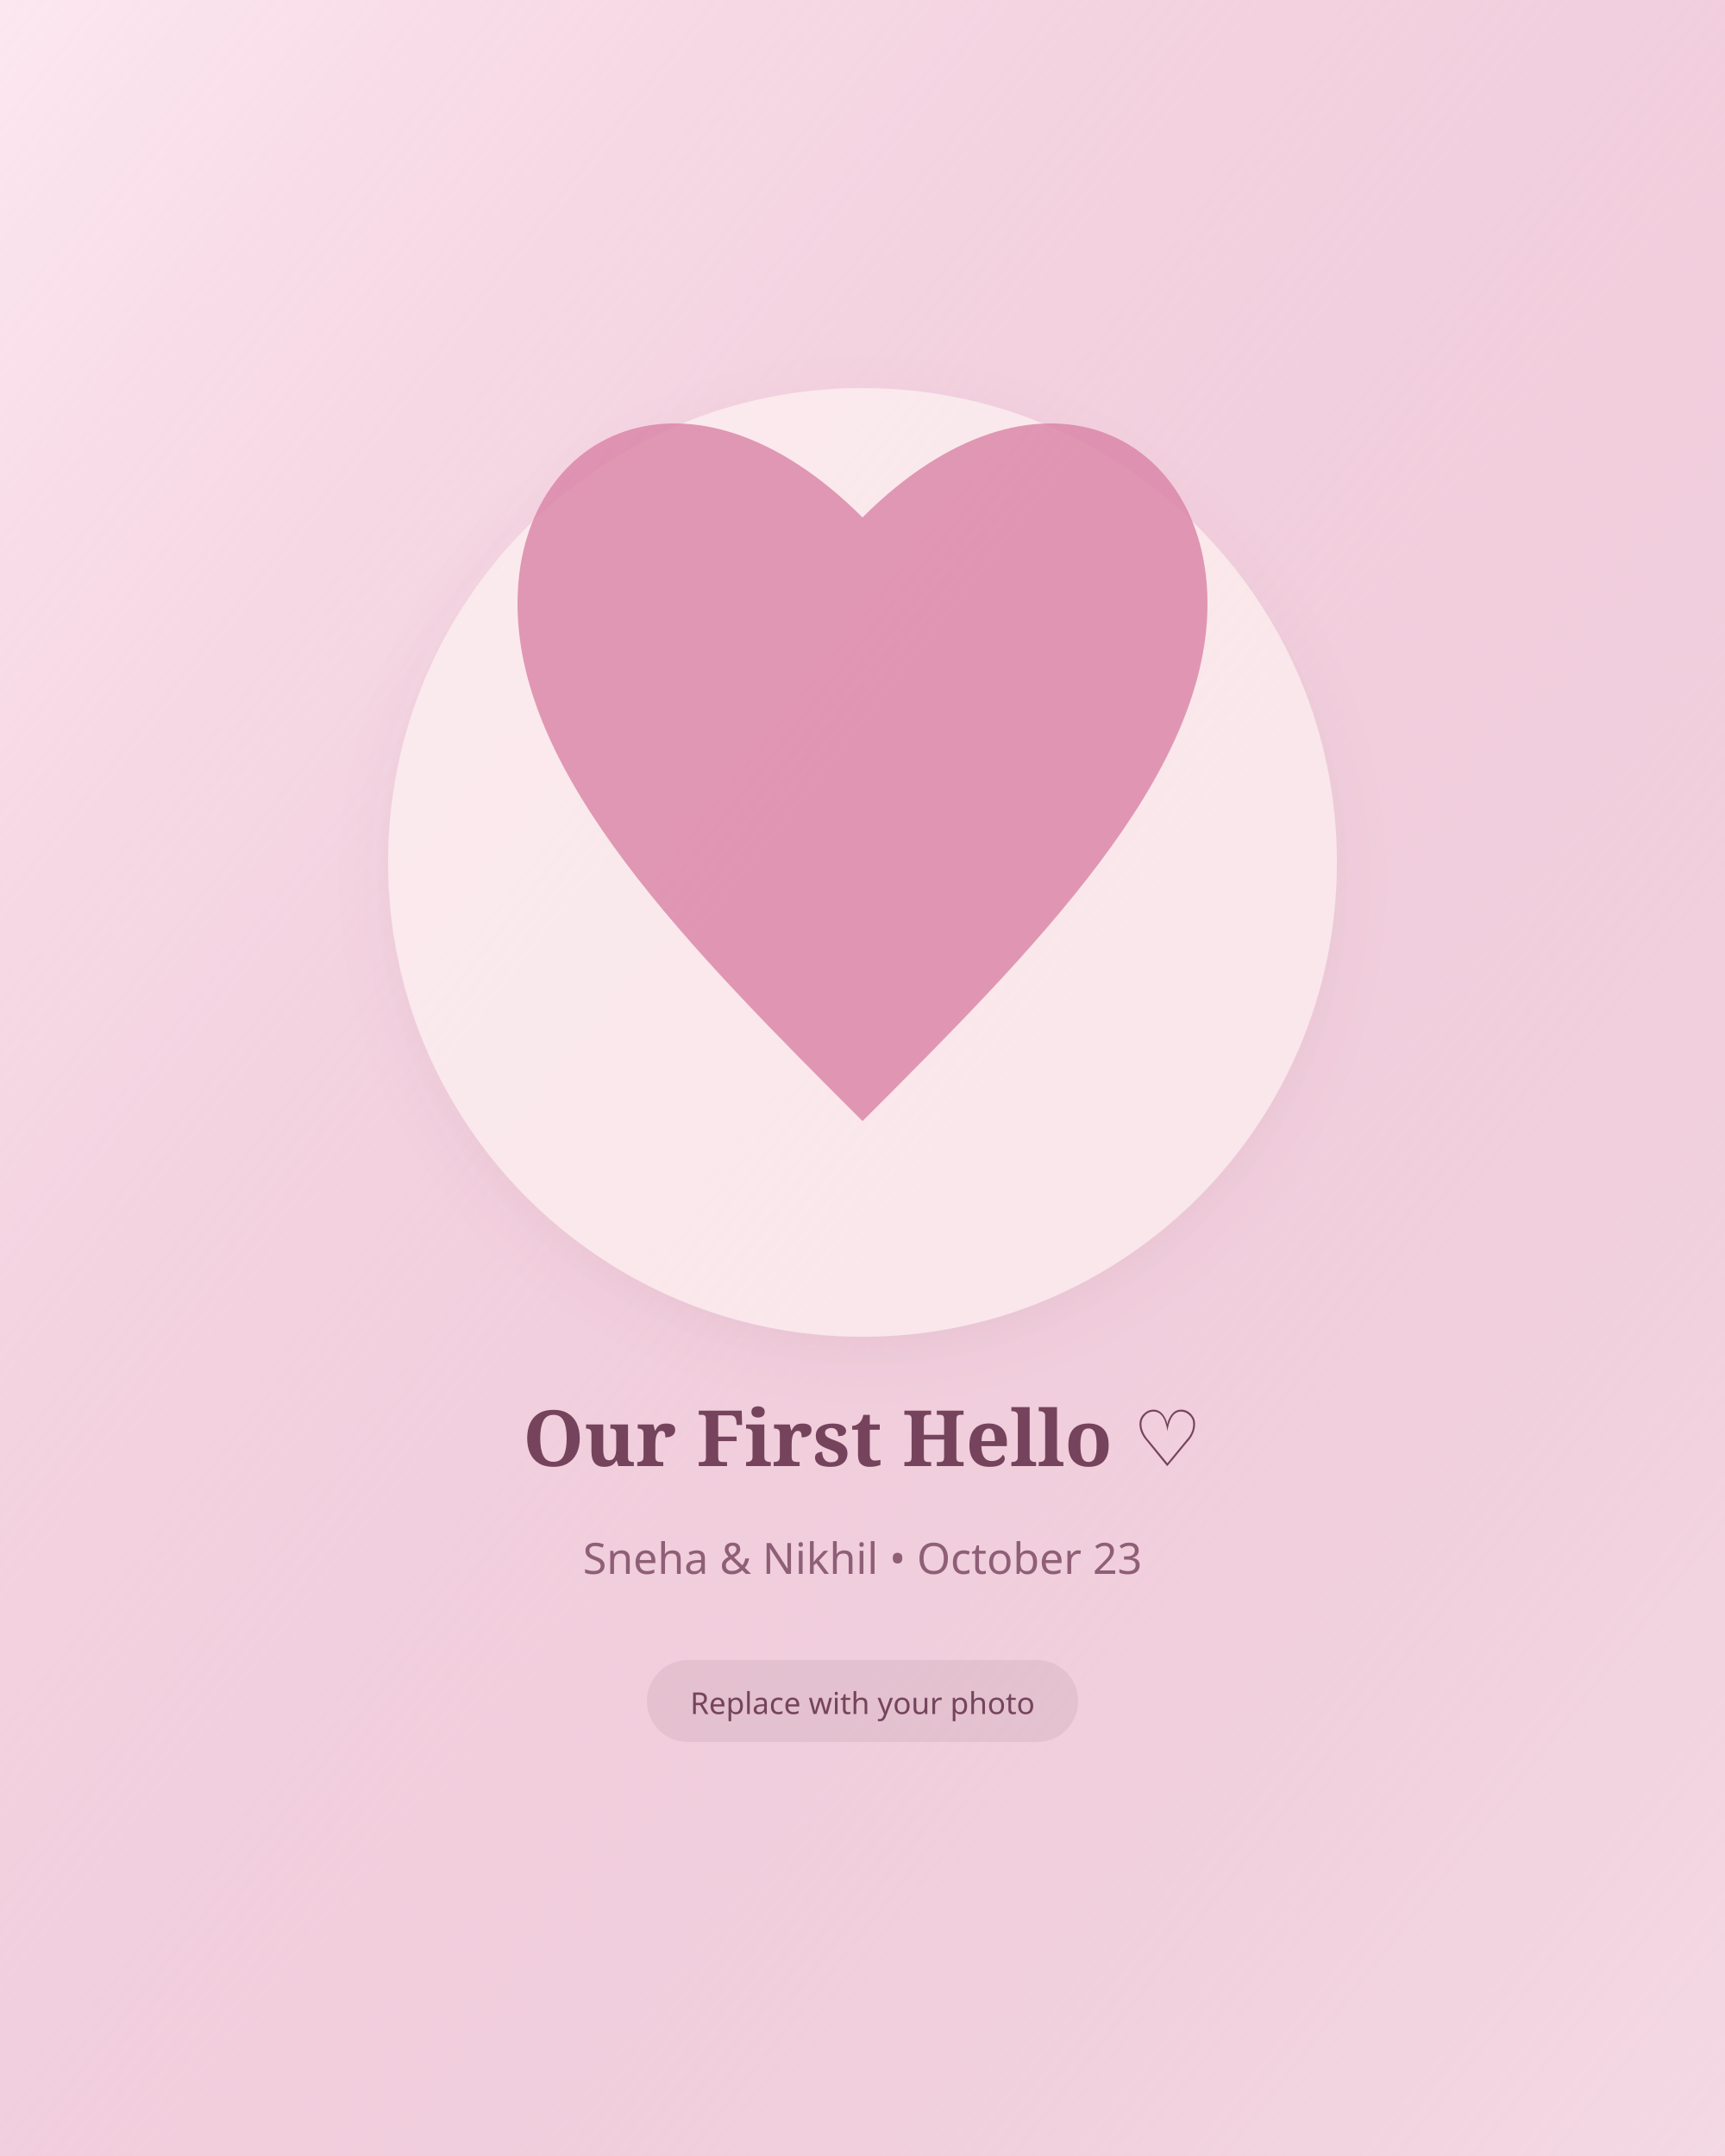
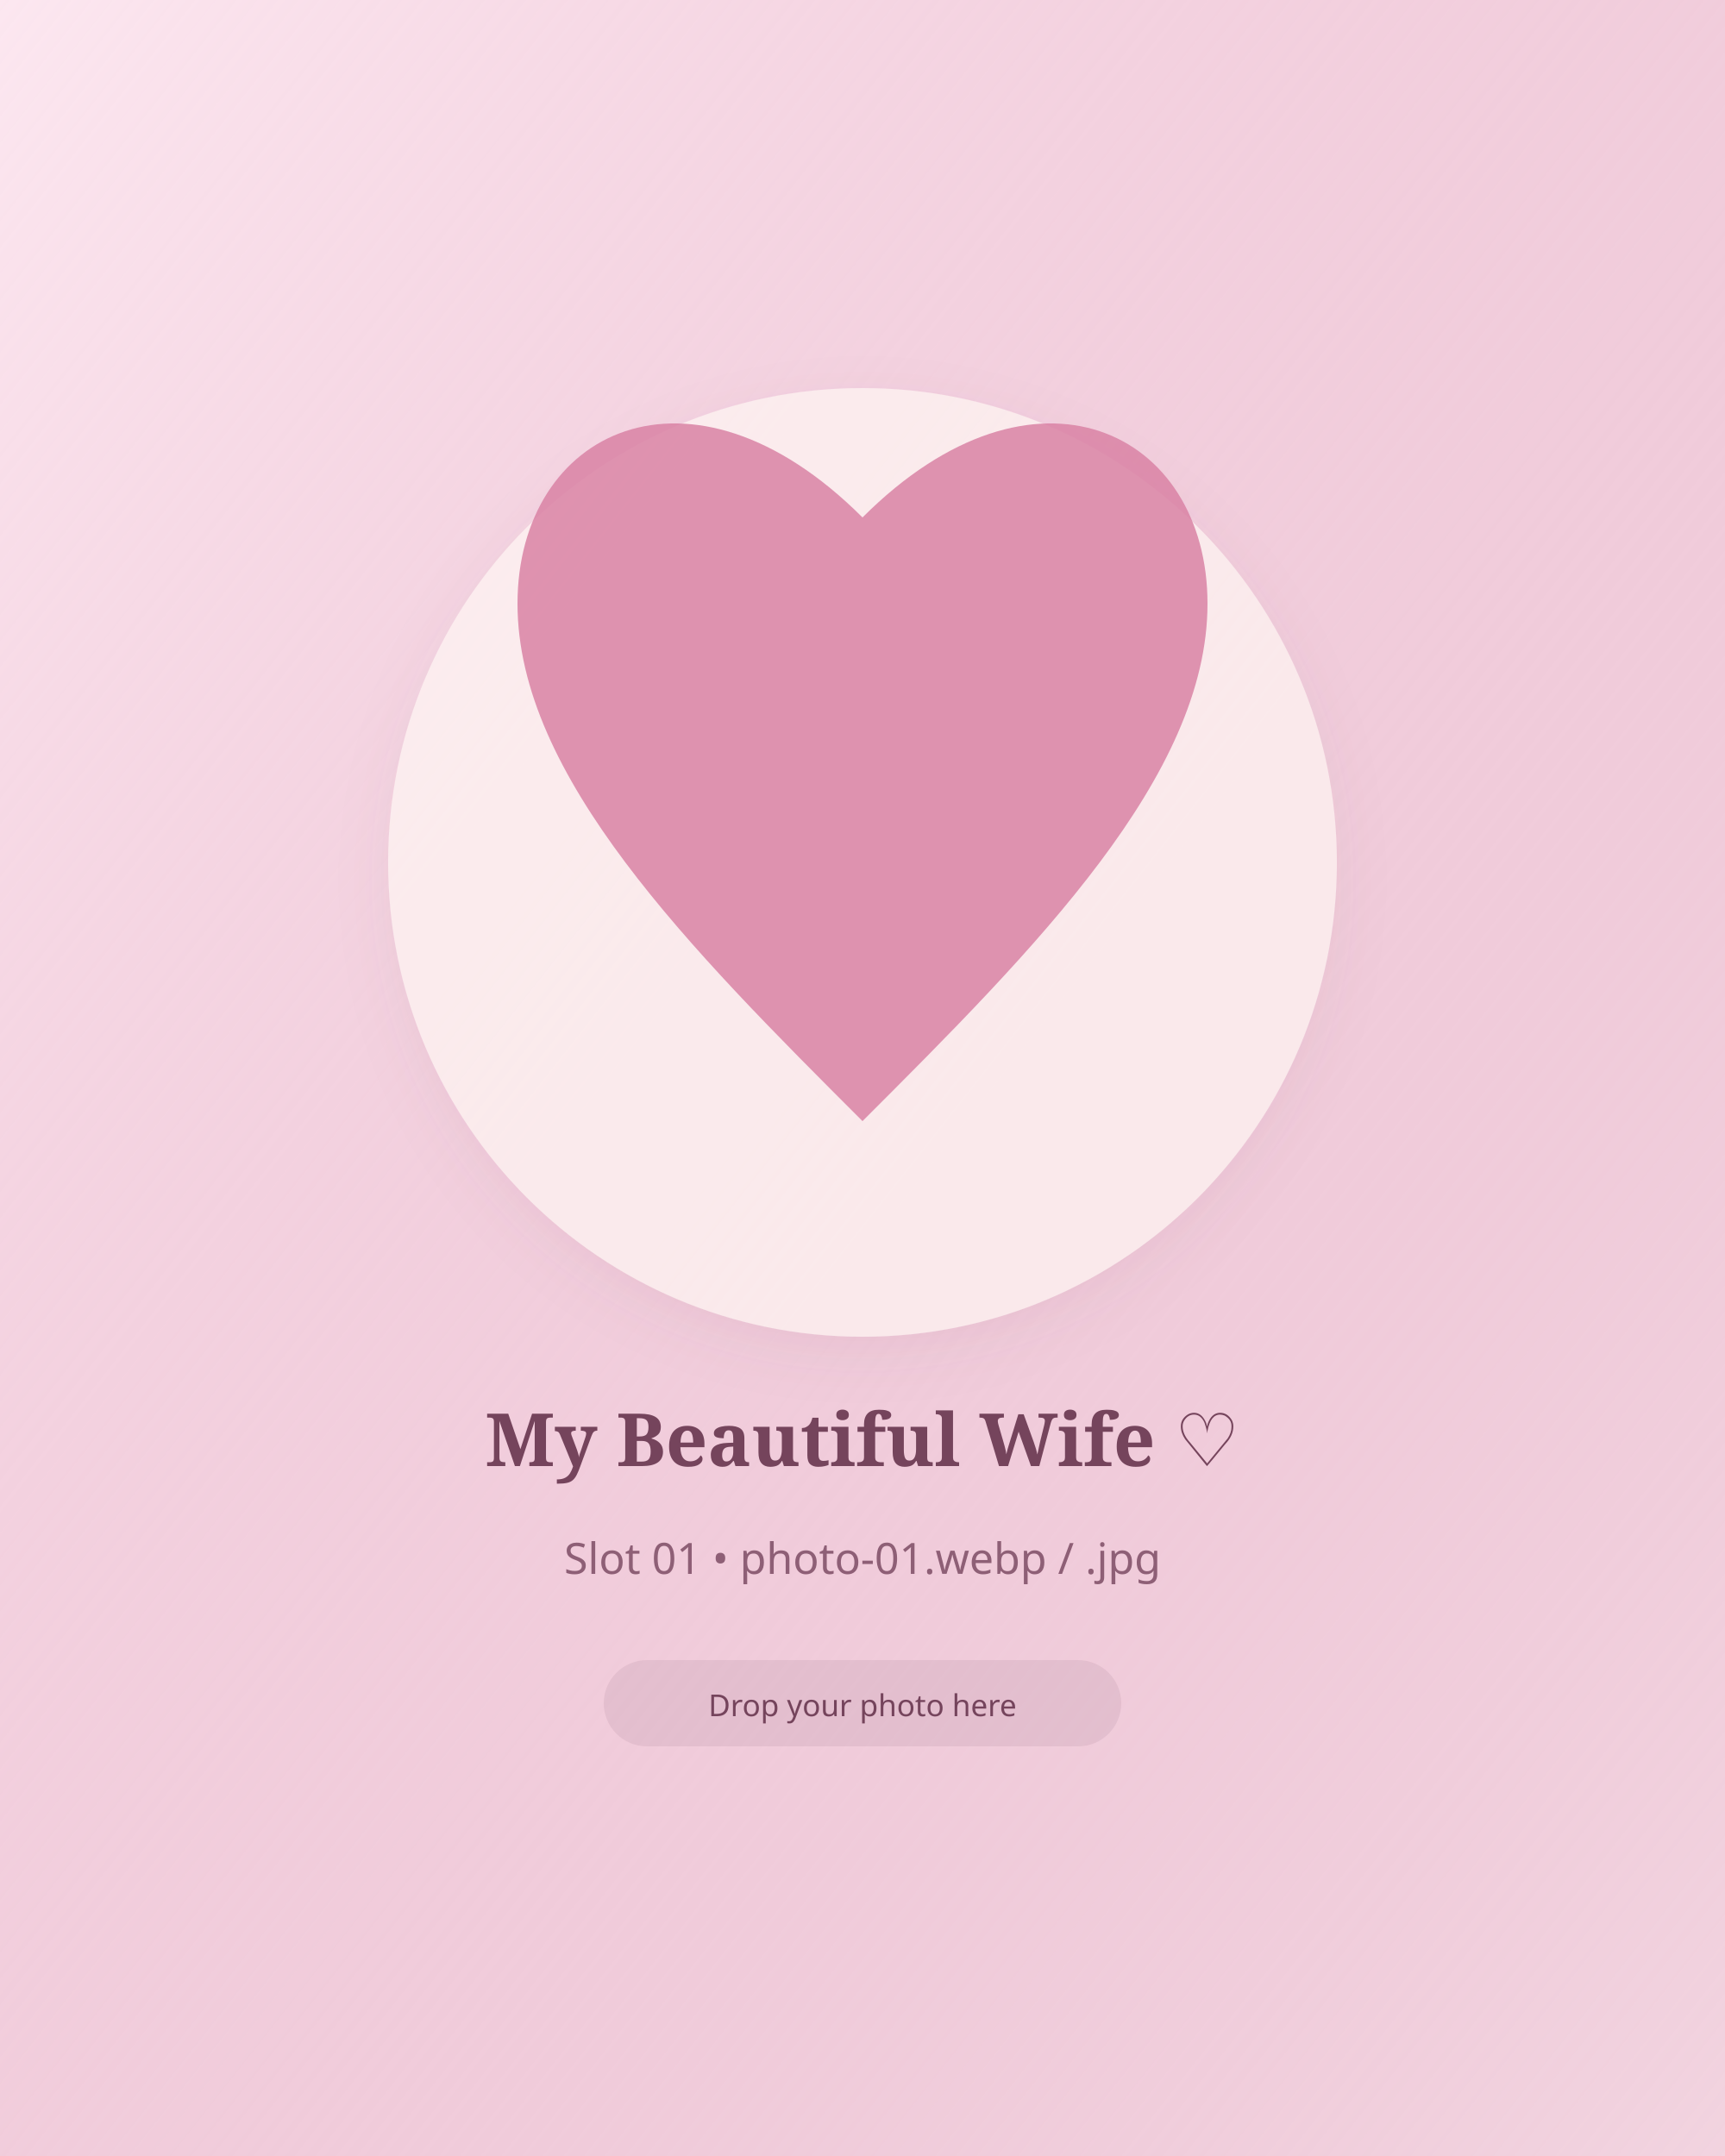
<svg xmlns="http://www.w3.org/2000/svg" viewBox="0 0 800 1000" width="800" height="1000">
  <defs>
    <linearGradient id="g0" x1="0%" y1="0%" x2="100%" y2="100%">
      <stop offset="0%" stop-color="#FCE7F0" />
-       <stop offset="100%" stop-color="#D982A5" stop-opacity="0.3" />
+       <stop offset="100%" stop-color="#D982A5" stop-opacity="0.35" />
    </linearGradient>
    <filter id="shadow">
      <feDropShadow dx="0" dy="8" stdDeviation="12" flood-color="#75445C" flood-opacity="0.12" />
    </filter>
  </defs>
  <rect width="100%" height="100%" fill="url(#g0)" />
-   <circle cx="400" cy="400" r="220" fill="#FFF9F5" opacity="0.6" filter="url(#shadow)" />
-   <path d="M400,520 C320,440 240,360 240,280 C240,200 320,160 400,240 C480,160 560,200 560,280 C560,360 480,440 400,520 Z" fill="#D982A5" opacity="0.8" />
-   <text x="400" y="680" font-family="'Playfair Display', Georgia, serif" font-size="36" font-weight="bold" fill="#75445C" text-anchor="middle">Our First Hello ♡</text>
-   <text x="400" y="730" font-family="'Plus Jakarta Sans', sans-serif" font-size="20" fill="#75445C" opacity="0.8" text-anchor="middle">Sneha &amp; Nikhil • October 23</text>
-   <rect x="300" y="770" width="200" height="38" rx="19" fill="#75445C" opacity="0.1" />
-   <text x="400" y="795" font-family="sans-serif" font-size="14" fill="#75445C" text-anchor="middle">Replace with your photo</text>
+   <circle cx="400" cy="400" r="220" fill="#FFF9F5" opacity="0.65" filter="url(#shadow)" />
+   <path d="M400,520 C320,440 240,360 240,280 C240,200 320,160 400,240 C480,160 560,200 560,280 C560,360 480,440 400,520 Z" fill="#D982A5" opacity="0.85" />
+   <text x="400" y="680" font-family="'Playfair Display', Georgia, serif" font-size="34" font-weight="bold" fill="#75445C" text-anchor="middle">My Beautiful Wife ♡</text>
+   <text x="400" y="730" font-family="'Plus Jakarta Sans', sans-serif" font-size="20" fill="#75445C" opacity="0.8" text-anchor="middle">Slot 01 • photo-01.webp / .jpg</text>
+   <rect x="280" y="770" width="240" height="40" rx="20" fill="#75445C" opacity="0.1" />
+   <text x="400" y="796" font-family="sans-serif" font-size="14" font-weight="500" fill="#75445C" text-anchor="middle">Drop your photo here</text>
</svg>
